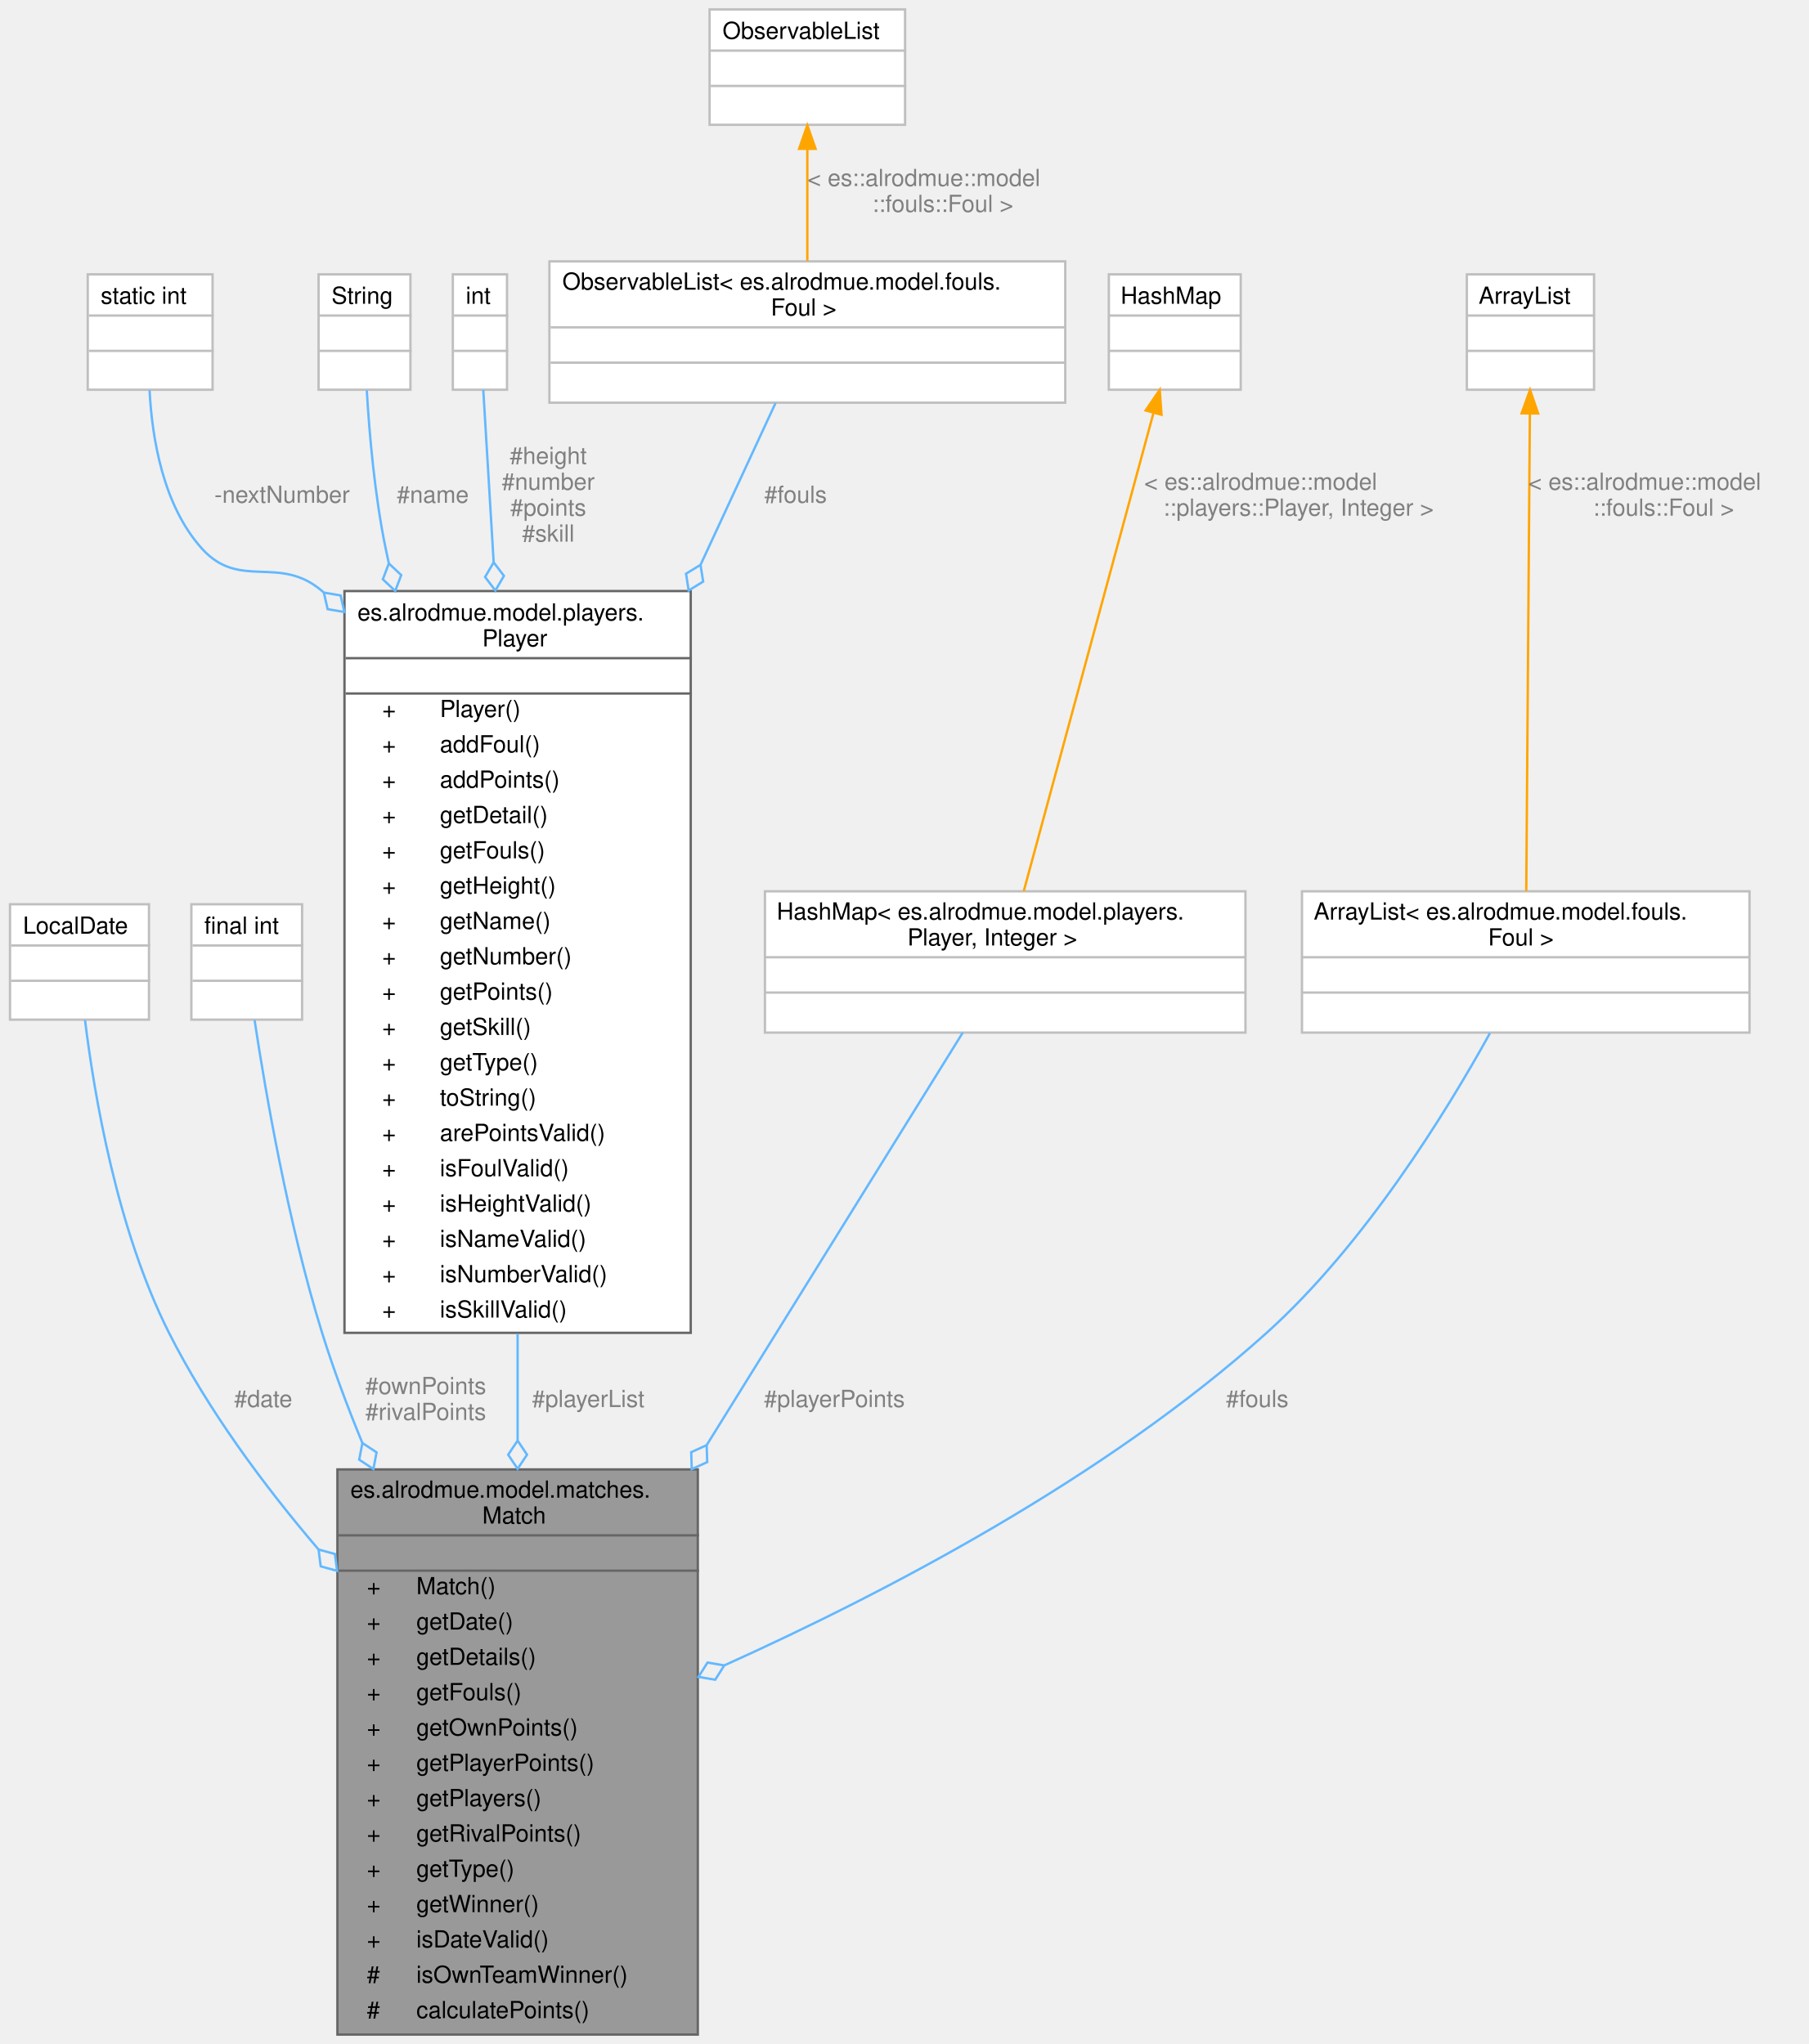
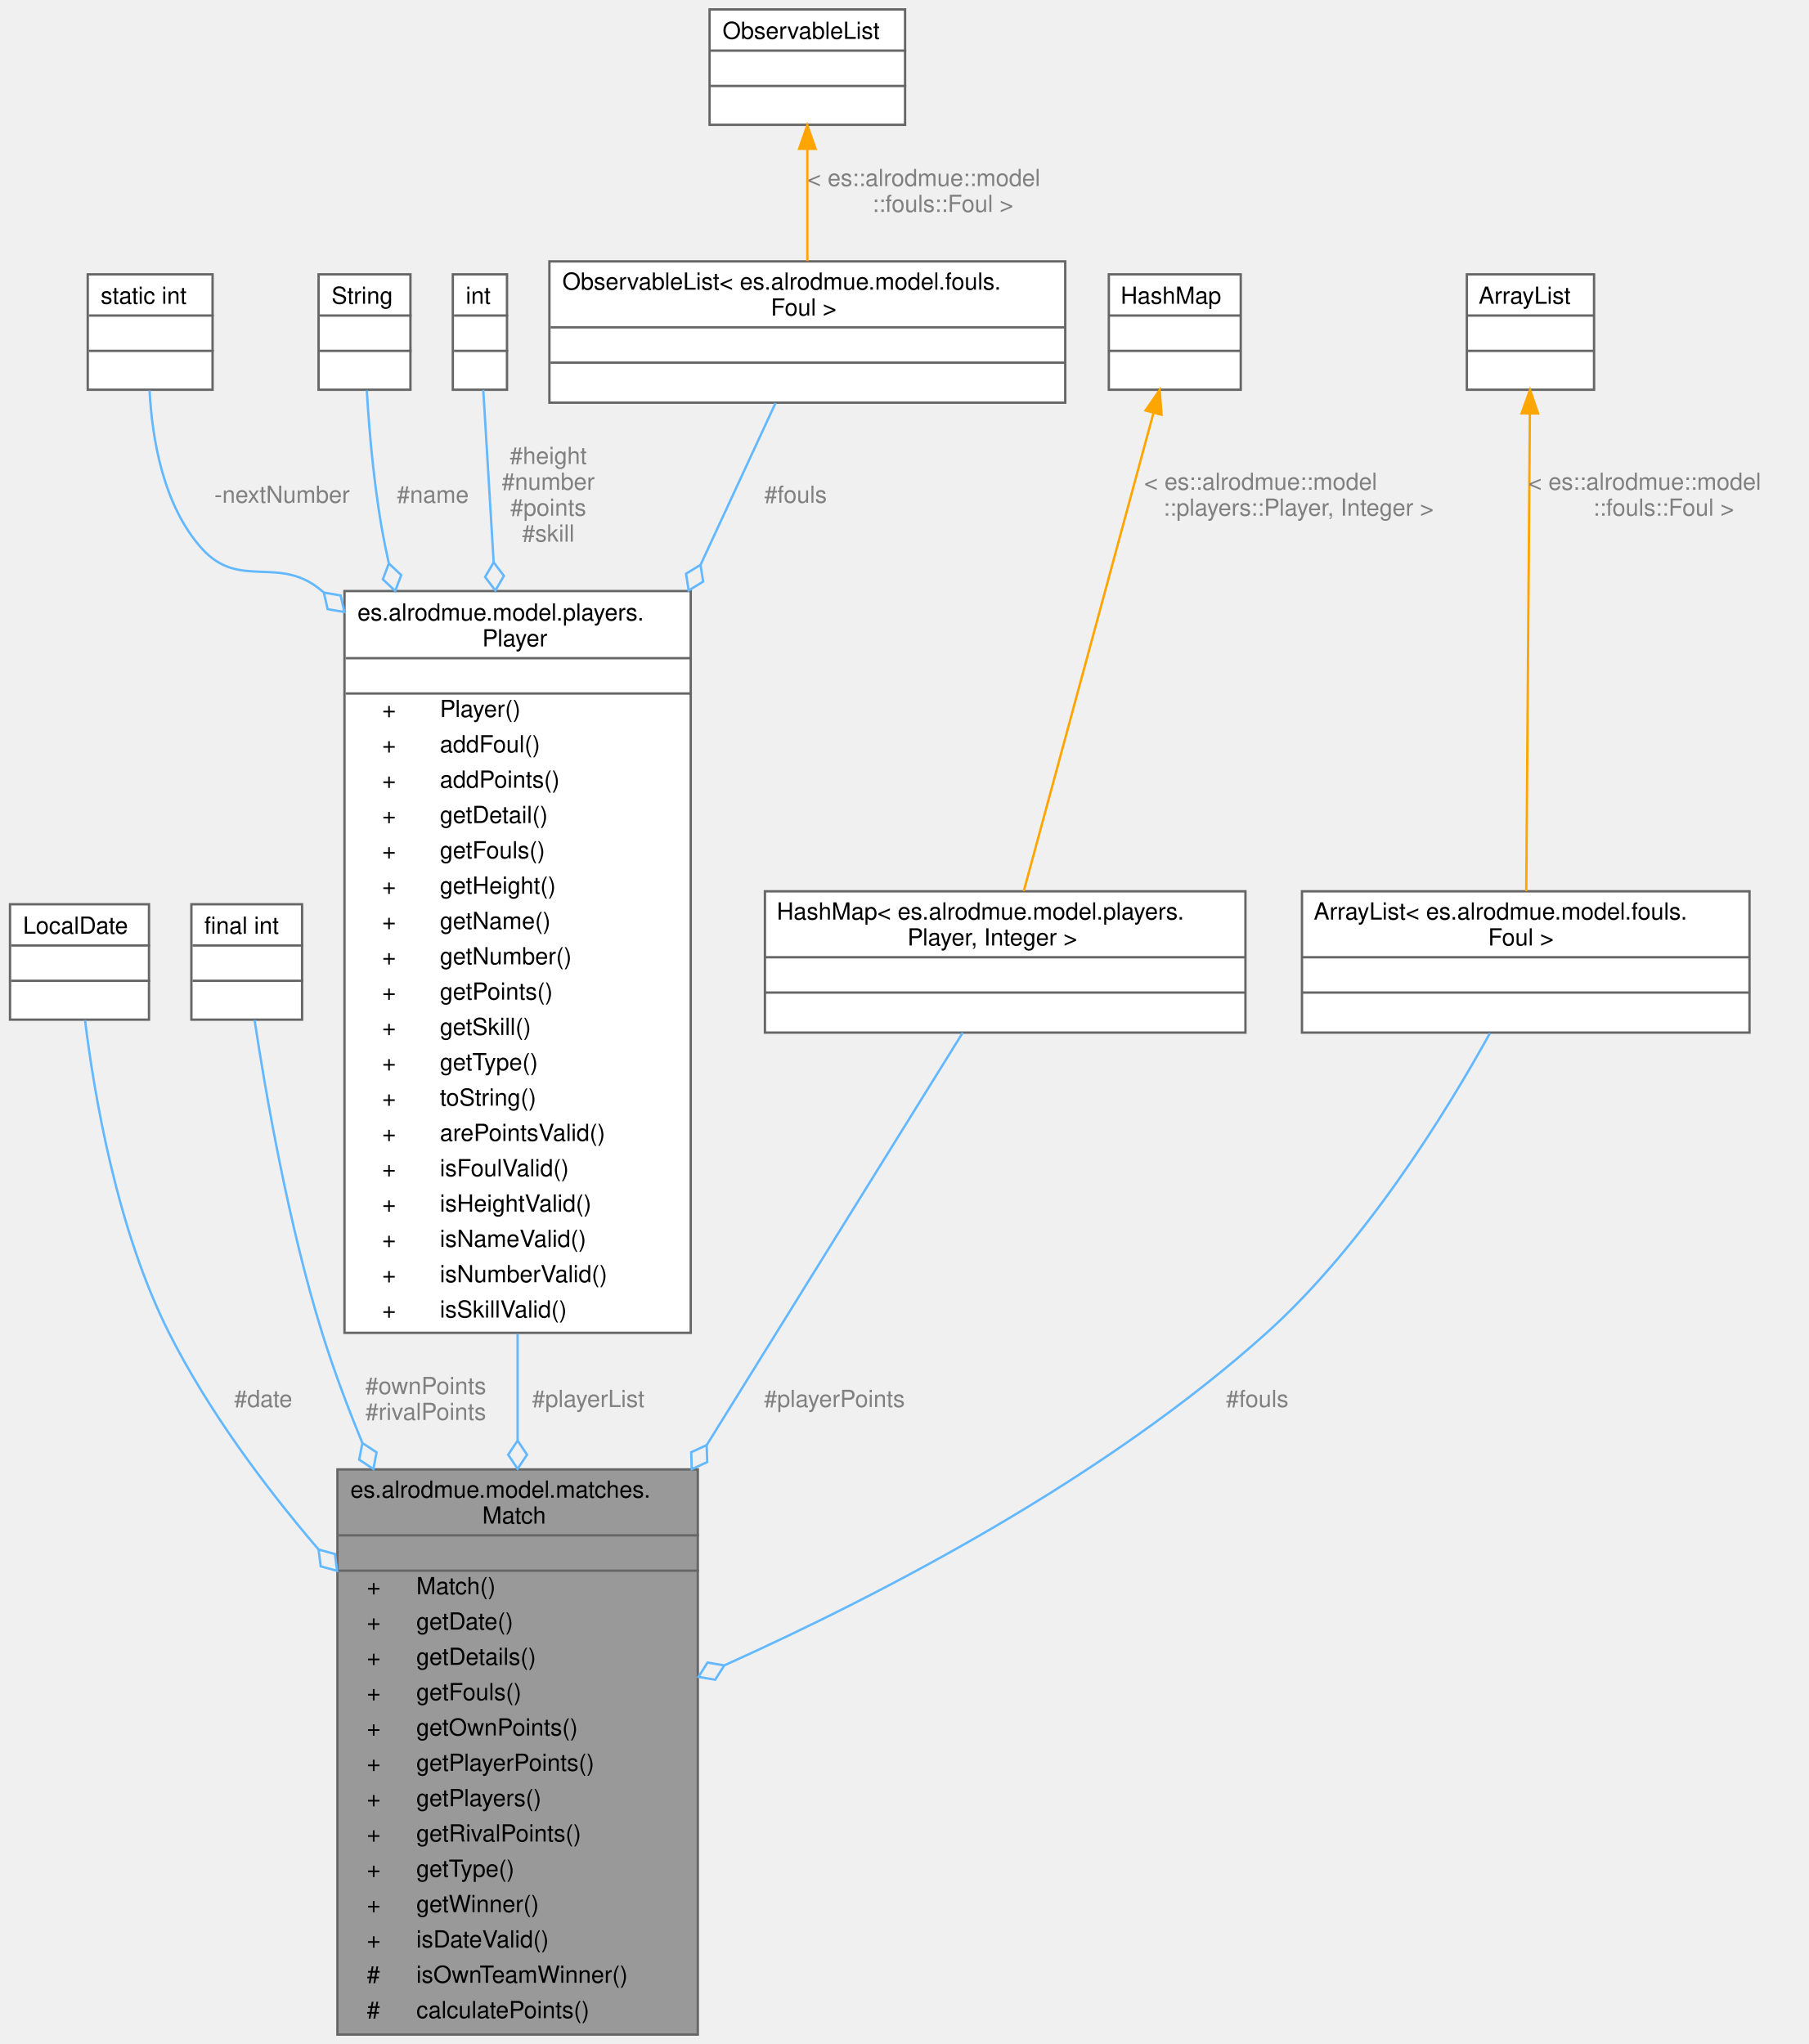
<svg xmlns="http://www.w3.org/2000/svg" xmlns:xlink="http://www.w3.org/1999/xlink" width="768pt" height="868pt" viewBox="0.00 0.00 767.50 868.00">
  <g id="graph0" class="graph" transform="scale(1 1) rotate(0) translate(4 864)">
    <g id="Node000001" class="node">
      <g id="a_Node000001">
        <a xlink:title=" ">
          <polygon fill="#999999" stroke="transparent" points="292,-240 139,-240 139,0 292,0 292,-240" />
          <text text-anchor="start" x="144.5" y="-228" font-family="Helvetica,sans-Serif" font-size="10.00">es.alrodmue.model.matches.</text>
          <text text-anchor="start" x="200.5" y="-217" font-family="Helvetica,sans-Serif" font-size="10.00">Match</text>
          <text text-anchor="start" x="214" y="-202" font-family="Helvetica,sans-Serif" font-size="10.00"> </text>
          <text text-anchor="start" x="151.5" y="-187" font-family="Helvetica,sans-Serif" font-size="10.00">+</text>
          <text text-anchor="start" x="172.5" y="-187" font-family="Helvetica,sans-Serif" font-size="10.00">Match()</text>
          <text text-anchor="start" x="151.5" y="-172" font-family="Helvetica,sans-Serif" font-size="10.00">+</text>
          <text text-anchor="start" x="172.5" y="-172" font-family="Helvetica,sans-Serif" font-size="10.00">getDate()</text>
          <text text-anchor="start" x="151.5" y="-157" font-family="Helvetica,sans-Serif" font-size="10.00">+</text>
          <text text-anchor="start" x="172.5" y="-157" font-family="Helvetica,sans-Serif" font-size="10.00">getDetails()</text>
          <text text-anchor="start" x="151.5" y="-142" font-family="Helvetica,sans-Serif" font-size="10.00">+</text>
          <text text-anchor="start" x="172.5" y="-142" font-family="Helvetica,sans-Serif" font-size="10.00">getFouls()</text>
          <text text-anchor="start" x="151.5" y="-127" font-family="Helvetica,sans-Serif" font-size="10.00">+</text>
          <text text-anchor="start" x="172.5" y="-127" font-family="Helvetica,sans-Serif" font-size="10.00">getOwnPoints()</text>
          <text text-anchor="start" x="151.5" y="-112" font-family="Helvetica,sans-Serif" font-size="10.00">+</text>
          <text text-anchor="start" x="172.5" y="-112" font-family="Helvetica,sans-Serif" font-size="10.00">getPlayerPoints()</text>
          <text text-anchor="start" x="151.5" y="-97" font-family="Helvetica,sans-Serif" font-size="10.00">+</text>
          <text text-anchor="start" x="172.5" y="-97" font-family="Helvetica,sans-Serif" font-size="10.00">getPlayers()</text>
          <text text-anchor="start" x="151.5" y="-82" font-family="Helvetica,sans-Serif" font-size="10.00">+</text>
          <text text-anchor="start" x="172.5" y="-82" font-family="Helvetica,sans-Serif" font-size="10.00">getRivalPoints()</text>
          <text text-anchor="start" x="151.5" y="-67" font-family="Helvetica,sans-Serif" font-size="10.00">+</text>
          <text text-anchor="start" x="172.5" y="-67" font-family="Helvetica,sans-Serif" font-size="10.00">getType()</text>
          <text text-anchor="start" x="151.5" y="-52" font-family="Helvetica,sans-Serif" font-size="10.00">+</text>
          <text text-anchor="start" x="172.5" y="-52" font-family="Helvetica,sans-Serif" font-size="10.00">getWinner()</text>
          <text text-anchor="start" x="151.5" y="-37" font-family="Helvetica,sans-Serif" font-size="10.00">+</text>
          <text text-anchor="start" x="172.5" y="-37" font-family="Helvetica,sans-Serif" font-size="10.00">isDateValid()</text>
          <text text-anchor="start" x="151.5" y="-22" font-family="Helvetica,sans-Serif" font-size="10.00">#</text>
          <text text-anchor="start" x="172.5" y="-22" font-family="Helvetica,sans-Serif" font-size="10.00">isOwnTeamWinner()</text>
          <text text-anchor="start" x="151.5" y="-7" font-family="Helvetica,sans-Serif" font-size="10.00">#</text>
          <text text-anchor="start" x="172.5" y="-7" font-family="Helvetica,sans-Serif" font-size="10.00">calculatePoints()</text>
          <polygon fill="#666666" stroke="#666666" points="139.5,-212 139.5,-212 292.5,-212 292.5,-212 139.5,-212" />
          <polygon fill="#666666" stroke="#666666" points="139.5,-197 139.5,-197 292.5,-197 292.5,-197 139.5,-197" />
          <polygon fill="none" stroke="#666666" points="139,0 139,-240 292,-240 292,0 139,0" />
        </a>
      </g>
    </g>
    <g id="Node000002" class="node">
      <g id="a_Node000002">
        <a xlink:title=" ">
          <polygon fill="white" stroke="transparent" points="59,-480 0,-480 0,-431 59,-431 59,-480" />
          <text text-anchor="start" x="5.5" y="-467.5" font-family="Helvetica,sans-Serif" font-size="10.00">LocalDate</text>
          <text text-anchor="start" x="28" y="-452.5" font-family="Helvetica,sans-Serif" font-size="10.00"> </text>
          <text text-anchor="start" x="28" y="-437.5" font-family="Helvetica,sans-Serif" font-size="10.00"> </text>
-           <polygon fill="#bfbfbf" stroke="#bfbfbf" points="0.5,-462.5 0.5,-462.5 59.5,-462.5 59.5,-462.5 0.5,-462.5" />
-           <polygon fill="#bfbfbf" stroke="#bfbfbf" points="0.5,-447.5 0.5,-447.5 59.5,-447.5 59.5,-447.5 0.5,-447.5" />
-           <polygon fill="none" stroke="#bfbfbf" points="0,-431 0,-480 59,-480 59,-431 0,-431" />
+           <polygon fill="#666666" stroke="#666666" points="0.5,-462.5 0.5,-462.5 59.5,-462.5 59.5,-462.5 0.5,-462.5" />
+           <polygon fill="#666666" stroke="#666666" points="0.5,-447.5 0.5,-447.5 59.5,-447.5 59.5,-447.5 0.5,-447.5" />
+           <polygon fill="none" stroke="#666666" points="0,-431 0,-480 59,-480 59,-431 0,-431" />
        </a>
      </g>
    </g>
    <g id="edge1_Node000001_Node000002" class="edge">
      <g id="a_edge1_Node000001_Node000002">
        <a xlink:title=" ">
          <path fill="none" stroke="#63b8ff" d="M31.85,-430.8C35.74,-399.1 45.4,-341.81 67.5,-298 83.95,-265.39 107.47,-233.55 130.92,-206.07" />
          <polygon fill="none" stroke="#63b8ff" points="130.99,-205.99 131.91,-198.84 138.86,-196.93 137.95,-204.08 130.99,-205.99" />
        </a>
      </g>
      <text text-anchor="middle" x="107.5" y="-266.5" font-family="Helvetica,sans-Serif" font-size="10.00" fill="grey"> #date</text>
    </g>
    <g id="Node000003" class="node">
      <g id="a_Node000003">
        <a xlink:title=" ">
          <polygon fill="white" stroke="transparent" points="124,-480 77,-480 77,-431 124,-431 124,-480" />
          <text text-anchor="start" x="82.5" y="-467.5" font-family="Helvetica,sans-Serif" font-size="10.00">final int</text>
          <text text-anchor="start" x="99" y="-452.5" font-family="Helvetica,sans-Serif" font-size="10.00"> </text>
          <text text-anchor="start" x="99" y="-437.5" font-family="Helvetica,sans-Serif" font-size="10.00"> </text>
-           <polygon fill="#bfbfbf" stroke="#bfbfbf" points="77.5,-462.5 77.5,-462.5 124.5,-462.5 124.5,-462.5 77.5,-462.5" />
-           <polygon fill="#bfbfbf" stroke="#bfbfbf" points="77.5,-447.5 77.5,-447.5 124.5,-447.5 124.5,-447.5 77.5,-447.5" />
-           <polygon fill="none" stroke="#bfbfbf" points="77,-431 77,-480 124,-480 124,-431 77,-431" />
+           <polygon fill="#666666" stroke="#666666" points="77.5,-462.5 77.5,-462.5 124.5,-462.5 124.5,-462.5 77.5,-462.5" />
+           <polygon fill="#666666" stroke="#666666" points="77.5,-447.5 77.5,-447.5 124.5,-447.5 124.5,-447.5 77.5,-447.5" />
+           <polygon fill="none" stroke="#666666" points="77,-431 77,-480 124,-480 124,-431 77,-431" />
        </a>
      </g>
    </g>
    <g id="edge2_Node000001_Node000003" class="edge">
      <g id="a_edge2_Node000001_Node000003">
        <a xlink:title=" ">
          <path fill="none" stroke="#63b8ff" d="M103.83,-430.8C108.53,-399.81 118.16,-344.07 132.5,-298 137.29,-282.61 143.16,-266.85 149.54,-251.37" />
          <polygon fill="none" stroke="#63b8ff" points="149.6,-251.22 148.25,-244.14 154.27,-240.16 155.62,-247.25 149.6,-251.22" />
        </a>
      </g>
      <text text-anchor="middle" x="176.5" y="-272" font-family="Helvetica,sans-Serif" font-size="10.00" fill="grey"> #ownPoints</text>
      <text text-anchor="middle" x="176.5" y="-261" font-family="Helvetica,sans-Serif" font-size="10.00" fill="grey">#rivalPoints</text>
    </g>
    <g id="Node000004" class="node">
      <g id="a_Node000004">
        <a xlink:href="classes_1_1alrodmue_1_1model_1_1players_1_1Player.xhtml" target="_top" xlink:title=" ">
          <polygon fill="white" stroke="transparent" points="289,-613 142,-613 142,-298 289,-298 289,-613" />
          <text text-anchor="start" x="147.5" y="-600.5" font-family="Helvetica,sans-Serif" font-size="10.00">es.alrodmue.model.players.</text>
          <text text-anchor="start" x="200.5" y="-589.5" font-family="Helvetica,sans-Serif" font-size="10.00">Player</text>
          <text text-anchor="start" x="214" y="-574.5" font-family="Helvetica,sans-Serif" font-size="10.00"> </text>
          <text text-anchor="start" x="158" y="-559.5" font-family="Helvetica,sans-Serif" font-size="10.00">+</text>
          <text text-anchor="start" x="182.5" y="-559.5" font-family="Helvetica,sans-Serif" font-size="10.00">Player()</text>
          <text text-anchor="start" x="158" y="-544.5" font-family="Helvetica,sans-Serif" font-size="10.00">+</text>
          <text text-anchor="start" x="182.5" y="-544.5" font-family="Helvetica,sans-Serif" font-size="10.00">addFoul()</text>
          <text text-anchor="start" x="158" y="-529.5" font-family="Helvetica,sans-Serif" font-size="10.00">+</text>
          <text text-anchor="start" x="182.5" y="-529.5" font-family="Helvetica,sans-Serif" font-size="10.00">addPoints()</text>
          <text text-anchor="start" x="158" y="-514.5" font-family="Helvetica,sans-Serif" font-size="10.00">+</text>
          <text text-anchor="start" x="182.5" y="-514.5" font-family="Helvetica,sans-Serif" font-size="10.00">getDetail()</text>
          <text text-anchor="start" x="158" y="-499.5" font-family="Helvetica,sans-Serif" font-size="10.00">+</text>
          <text text-anchor="start" x="182.5" y="-499.5" font-family="Helvetica,sans-Serif" font-size="10.00">getFouls()</text>
          <text text-anchor="start" x="158" y="-484.5" font-family="Helvetica,sans-Serif" font-size="10.00">+</text>
          <text text-anchor="start" x="182.5" y="-484.5" font-family="Helvetica,sans-Serif" font-size="10.00">getHeight()</text>
          <text text-anchor="start" x="158" y="-469.5" font-family="Helvetica,sans-Serif" font-size="10.00">+</text>
          <text text-anchor="start" x="182.5" y="-469.5" font-family="Helvetica,sans-Serif" font-size="10.00">getName()</text>
          <text text-anchor="start" x="158" y="-454.5" font-family="Helvetica,sans-Serif" font-size="10.00">+</text>
          <text text-anchor="start" x="182.5" y="-454.5" font-family="Helvetica,sans-Serif" font-size="10.00">getNumber()</text>
          <text text-anchor="start" x="158" y="-439.5" font-family="Helvetica,sans-Serif" font-size="10.00">+</text>
          <text text-anchor="start" x="182.5" y="-439.5" font-family="Helvetica,sans-Serif" font-size="10.00">getPoints()</text>
          <text text-anchor="start" x="158" y="-424.5" font-family="Helvetica,sans-Serif" font-size="10.00">+</text>
          <text text-anchor="start" x="182.5" y="-424.5" font-family="Helvetica,sans-Serif" font-size="10.00">getSkill()</text>
          <text text-anchor="start" x="158" y="-409.5" font-family="Helvetica,sans-Serif" font-size="10.00">+</text>
          <text text-anchor="start" x="182.5" y="-409.5" font-family="Helvetica,sans-Serif" font-size="10.00">getType()</text>
          <text text-anchor="start" x="158" y="-394.5" font-family="Helvetica,sans-Serif" font-size="10.00">+</text>
          <text text-anchor="start" x="182.5" y="-394.5" font-family="Helvetica,sans-Serif" font-size="10.00">toString()</text>
          <text text-anchor="start" x="158" y="-379.5" font-family="Helvetica,sans-Serif" font-size="10.00">+</text>
          <text text-anchor="start" x="182.5" y="-379.5" font-family="Helvetica,sans-Serif" font-size="10.00">arePointsValid()</text>
          <text text-anchor="start" x="158" y="-364.5" font-family="Helvetica,sans-Serif" font-size="10.00">+</text>
          <text text-anchor="start" x="182.5" y="-364.5" font-family="Helvetica,sans-Serif" font-size="10.00">isFoulValid()</text>
          <text text-anchor="start" x="158" y="-349.5" font-family="Helvetica,sans-Serif" font-size="10.00">+</text>
          <text text-anchor="start" x="182.5" y="-349.5" font-family="Helvetica,sans-Serif" font-size="10.00">isHeightValid()</text>
          <text text-anchor="start" x="158" y="-334.5" font-family="Helvetica,sans-Serif" font-size="10.00">+</text>
          <text text-anchor="start" x="182.5" y="-334.5" font-family="Helvetica,sans-Serif" font-size="10.00">isNameValid()</text>
          <text text-anchor="start" x="158" y="-319.5" font-family="Helvetica,sans-Serif" font-size="10.00">+</text>
          <text text-anchor="start" x="182.5" y="-319.5" font-family="Helvetica,sans-Serif" font-size="10.00">isNumberValid()</text>
          <text text-anchor="start" x="158" y="-304.5" font-family="Helvetica,sans-Serif" font-size="10.00">+</text>
          <text text-anchor="start" x="182.5" y="-304.5" font-family="Helvetica,sans-Serif" font-size="10.00">isSkillValid()</text>
          <polygon fill="#666666" stroke="#666666" points="142.5,-584.5 142.5,-584.5 289.5,-584.5 289.5,-584.5 142.5,-584.5" />
          <polygon fill="#666666" stroke="#666666" points="142.5,-569.5 142.5,-569.5 289.5,-569.5 289.5,-569.5 142.5,-569.5" />
          <polygon fill="none" stroke="#666666" points="142,-298 142,-613 289,-613 289,-298 142,-298" />
        </a>
      </g>
    </g>
    <g id="edge3_Node000001_Node000004" class="edge">
      <g id="a_edge3_Node000001_Node000004">
        <a xlink:title=" ">
          <path fill="none" stroke="#63b8ff" d="M215.5,-297.52C215.5,-282.47 215.5,-267.32 215.5,-252.55" />
          <polygon fill="none" stroke="#63b8ff" points="215.5,-252.25 211.5,-246.25 215.5,-240.25 219.5,-246.25 215.5,-252.25" />
        </a>
      </g>
      <text text-anchor="middle" x="245.5" y="-266.5" font-family="Helvetica,sans-Serif" font-size="10.00" fill="grey"> #playerList</text>
    </g>
    <g id="Node000005" class="node">
      <g id="a_Node000005">
        <a xlink:title=" ">
          <polygon fill="white" stroke="transparent" points="86,-747.5 33,-747.5 33,-698.5 86,-698.5 86,-747.5" />
          <text text-anchor="start" x="38.5" y="-735" font-family="Helvetica,sans-Serif" font-size="10.00">static int</text>
          <text text-anchor="start" x="58" y="-720" font-family="Helvetica,sans-Serif" font-size="10.00"> </text>
          <text text-anchor="start" x="58" y="-705" font-family="Helvetica,sans-Serif" font-size="10.00"> </text>
-           <polygon fill="#bfbfbf" stroke="#bfbfbf" points="33.5,-730 33.5,-730 86.5,-730 86.5,-730 33.5,-730" />
-           <polygon fill="#bfbfbf" stroke="#bfbfbf" points="33.5,-715 33.5,-715 86.5,-715 86.5,-715 33.5,-715" />
-           <polygon fill="none" stroke="#bfbfbf" points="33,-698.5 33,-747.5 86,-747.5 86,-698.5 33,-698.5" />
+           <polygon fill="#666666" stroke="#666666" points="33.5,-730 33.5,-730 86.5,-730 86.5,-730 33.5,-730" />
+           <polygon fill="#666666" stroke="#666666" points="33.5,-715 33.5,-715 86.5,-715 86.5,-715 33.5,-715" />
+           <polygon fill="none" stroke="#666666" points="33,-698.5 33,-747.5 86,-747.5 86,-698.5 33,-698.5" />
        </a>
      </g>
    </g>
    <g id="edge4_Node000004_Node000005" class="edge">
      <g id="a_edge4_Node000004_Node000005">
        <a xlink:title=" ">
          <path fill="none" stroke="#63b8ff" d="M59.25,-698.23C60.29,-677.98 64.94,-649.34 81.5,-631 97.61,-613.16 114.29,-628.69 132.5,-613 132.7,-612.82 132.91,-612.65 133.11,-612.47" />
          <polygon fill="none" stroke="#63b8ff" points="133.24,-612.35 134.85,-605.32 141.96,-604.11 140.35,-611.14 133.24,-612.35" />
        </a>
      </g>
      <text text-anchor="middle" x="115.5" y="-650.5" font-family="Helvetica,sans-Serif" font-size="10.00" fill="grey"> -nextNumber</text>
    </g>
    <g id="Node000006" class="node">
      <g id="a_Node000006">
        <a xlink:title=" ">
          <polygon fill="white" stroke="transparent" points="170,-747.5 131,-747.5 131,-698.5 170,-698.5 170,-747.5" />
          <text text-anchor="start" x="136.5" y="-735" font-family="Helvetica,sans-Serif" font-size="10.00">String</text>
          <text text-anchor="start" x="149" y="-720" font-family="Helvetica,sans-Serif" font-size="10.00"> </text>
          <text text-anchor="start" x="149" y="-705" font-family="Helvetica,sans-Serif" font-size="10.00"> </text>
-           <polygon fill="#bfbfbf" stroke="#bfbfbf" points="131.5,-730 131.5,-730 170.5,-730 170.5,-730 131.5,-730" />
-           <polygon fill="#bfbfbf" stroke="#bfbfbf" points="131.5,-715 131.5,-715 170.5,-715 170.5,-715 131.5,-715" />
-           <polygon fill="none" stroke="#bfbfbf" points="131,-698.5 131,-747.5 170,-747.5 170,-698.5 131,-698.5" />
+           <polygon fill="#666666" stroke="#666666" points="131.5,-730 131.5,-730 170.5,-730 170.5,-730 131.5,-730" />
+           <polygon fill="#666666" stroke="#666666" points="131.5,-715 131.5,-715 170.5,-715 170.5,-715 131.5,-715" />
+           <polygon fill="none" stroke="#666666" points="131,-698.5 131,-747.5 170,-747.5 170,-698.5 131,-698.5" />
        </a>
      </g>
    </g>
    <g id="edge5_Node000004_Node000006" class="edge">
      <g id="a_edge5_Node000004_Node000006">
        <a xlink:title=" ">
          <path fill="none" stroke="#63b8ff" d="M151.47,-698.22C152.56,-679.74 154.82,-653.54 159.5,-631 159.92,-628.97 160.36,-626.92 160.81,-624.87" />
          <polygon fill="none" stroke="#63b8ff" points="160.84,-624.73 158.29,-617.99 163.54,-613.04 166.09,-619.78 160.84,-624.73" />
        </a>
      </g>
      <text text-anchor="middle" x="179.5" y="-650.5" font-family="Helvetica,sans-Serif" font-size="10.00" fill="grey"> #name</text>
    </g>
    <g id="Node000007" class="node">
      <g id="a_Node000007">
        <a xlink:title=" ">
          <polygon fill="white" stroke="transparent" points="211,-747.5 188,-747.5 188,-698.5 211,-698.5 211,-747.5" />
          <text text-anchor="start" x="193.5" y="-735" font-family="Helvetica,sans-Serif" font-size="10.00">int</text>
          <text text-anchor="start" x="198" y="-720" font-family="Helvetica,sans-Serif" font-size="10.00"> </text>
          <text text-anchor="start" x="198" y="-705" font-family="Helvetica,sans-Serif" font-size="10.00"> </text>
-           <polygon fill="#bfbfbf" stroke="#bfbfbf" points="188.5,-730 188.5,-730 211.5,-730 211.5,-730 188.5,-730" />
-           <polygon fill="#bfbfbf" stroke="#bfbfbf" points="188.5,-715 188.5,-715 211.5,-715 211.5,-715 188.5,-715" />
-           <polygon fill="none" stroke="#bfbfbf" points="188,-698.5 188,-747.5 211,-747.5 211,-698.5 188,-698.5" />
+           <polygon fill="#666666" stroke="#666666" points="188.5,-730 188.5,-730 211.5,-730 211.5,-730 188.5,-730" />
+           <polygon fill="#666666" stroke="#666666" points="188.5,-715 188.5,-715 211.5,-715 211.5,-715 188.5,-715" />
+           <polygon fill="none" stroke="#666666" points="188,-698.5 188,-747.5 211,-747.5 211,-698.5 188,-698.5" />
        </a>
      </g>
    </g>
    <g id="edge6_Node000004_Node000007" class="edge">
      <g id="a_edge6_Node000004_Node000007">
        <a xlink:title=" ">
          <path fill="none" stroke="#63b8ff" d="M200.92,-698.44C202,-680.54 203.59,-654.13 205.33,-625.27" />
          <polygon fill="none" stroke="#63b8ff" points="205.33,-625.2 201.7,-618.97 206.06,-613.22 209.69,-619.45 205.33,-625.2" />
        </a>
      </g>
      <text text-anchor="middle" x="228.5" y="-667" font-family="Helvetica,sans-Serif" font-size="10.00" fill="grey"> #height</text>
      <text text-anchor="middle" x="228.5" y="-656" font-family="Helvetica,sans-Serif" font-size="10.00" fill="grey">#number</text>
      <text text-anchor="middle" x="228.5" y="-645" font-family="Helvetica,sans-Serif" font-size="10.00" fill="grey">#points</text>
      <text text-anchor="middle" x="228.5" y="-634" font-family="Helvetica,sans-Serif" font-size="10.00" fill="grey">#skill</text>
    </g>
    <g id="Node000008" class="node">
      <g id="a_Node000008">
        <a xlink:title=" ">
          <polygon fill="white" stroke="transparent" points="448,-753 229,-753 229,-693 448,-693 448,-753" />
          <text text-anchor="start" x="234.5" y="-741" font-family="Helvetica,sans-Serif" font-size="10.00">ObservableList&lt; es.alrodmue.model.fouls.</text>
          <text text-anchor="start" x="323" y="-730" font-family="Helvetica,sans-Serif" font-size="10.00">Foul &gt;</text>
          <text text-anchor="start" x="337" y="-715" font-family="Helvetica,sans-Serif" font-size="10.00"> </text>
          <text text-anchor="start" x="337" y="-700" font-family="Helvetica,sans-Serif" font-size="10.00"> </text>
-           <polygon fill="#bfbfbf" stroke="#bfbfbf" points="229.5,-725 229.5,-725 448.5,-725 448.5,-725 229.5,-725" />
-           <polygon fill="#bfbfbf" stroke="#bfbfbf" points="229.5,-710 229.5,-710 448.5,-710 448.5,-710 229.5,-710" />
-           <polygon fill="none" stroke="#bfbfbf" points="229,-693 229,-753 448,-753 448,-693 229,-693" />
+           <polygon fill="#666666" stroke="#666666" points="229.5,-725 229.5,-725 448.5,-725 448.5,-725 229.5,-725" />
+           <polygon fill="#666666" stroke="#666666" points="229.5,-710 229.5,-710 448.5,-710 448.5,-710 229.5,-710" />
+           <polygon fill="none" stroke="#666666" points="229,-693 229,-753 448,-753 448,-693 229,-693" />
        </a>
      </g>
    </g>
    <g id="edge7_Node000004_Node000008" class="edge">
      <g id="a_edge7_Node000004_Node000008">
        <a xlink:title=" ">
          <path fill="none" stroke="#63b8ff" d="M324.99,-692.83C316.73,-675.01 305.43,-650.62 293.22,-624.25" />
          <polygon fill="none" stroke="#63b8ff" points="293.16,-624.14 287.01,-620.38 288.12,-613.25 294.27,-617.02 293.16,-624.14" />
        </a>
      </g>
      <text text-anchor="middle" x="333.5" y="-650.5" font-family="Helvetica,sans-Serif" font-size="10.00" fill="grey"> #fouls</text>
    </g>
    <g id="Node000009" class="node">
      <g id="a_Node000009">
        <a xlink:title=" ">
          <polygon fill="white" stroke="transparent" points="380,-860 297,-860 297,-811 380,-811 380,-860" />
          <text text-anchor="start" x="302.5" y="-847.5" font-family="Helvetica,sans-Serif" font-size="10.00">ObservableList</text>
          <text text-anchor="start" x="337" y="-832.5" font-family="Helvetica,sans-Serif" font-size="10.00"> </text>
          <text text-anchor="start" x="337" y="-817.5" font-family="Helvetica,sans-Serif" font-size="10.00"> </text>
-           <polygon fill="#bfbfbf" stroke="#bfbfbf" points="297.5,-842.5 297.5,-842.5 380.5,-842.5 380.5,-842.5 297.5,-842.5" />
-           <polygon fill="#bfbfbf" stroke="#bfbfbf" points="297.5,-827.5 297.5,-827.5 380.5,-827.5 380.5,-827.5 297.5,-827.5" />
-           <polygon fill="none" stroke="#bfbfbf" points="297,-811 297,-860 380,-860 380,-811 297,-811" />
+           <polygon fill="#666666" stroke="#666666" points="297.5,-842.5 297.5,-842.5 380.5,-842.5 380.5,-842.5 297.5,-842.5" />
+           <polygon fill="#666666" stroke="#666666" points="297.5,-827.5 297.5,-827.5 380.5,-827.5 380.5,-827.5 297.5,-827.5" />
+           <polygon fill="none" stroke="#666666" points="297,-811 297,-860 380,-860 380,-811 297,-811" />
        </a>
      </g>
    </g>
    <g id="edge8_Node000008_Node000009" class="edge">
      <g id="a_edge8_Node000008_Node000009">
        <a xlink:title=" ">
          <path fill="none" stroke="orange" d="M338.5,-800.75C338.5,-785.56 338.5,-767.79 338.5,-753.17" />
          <polygon fill="orange" stroke="orange" points="335,-800.79 338.5,-810.79 342,-800.8 335,-800.79" />
        </a>
      </g>
      <text text-anchor="start" x="338.5" y="-785" font-family="Helvetica,sans-Serif" font-size="10.00" fill="grey"> &lt; es::alrodmue::model</text>
      <text text-anchor="middle" x="396" y="-774" font-family="Helvetica,sans-Serif" font-size="10.00" fill="grey">::fouls::Foul &gt;</text>
    </g>
    <g id="Node000010" class="node">
      <g id="a_Node000010">
        <a xlink:title=" ">
          <polygon fill="white" stroke="transparent" points="524.5,-485.5 320.5,-485.5 320.5,-425.5 524.5,-425.5 524.5,-485.5" />
          <text text-anchor="start" x="325.5" y="-473.5" font-family="Helvetica,sans-Serif" font-size="10.00">HashMap&lt; es.alrodmue.model.players.</text>
          <text text-anchor="start" x="381" y="-462.5" font-family="Helvetica,sans-Serif" font-size="10.00">Player, Integer &gt;</text>
          <text text-anchor="start" x="420.5" y="-447.5" font-family="Helvetica,sans-Serif" font-size="10.00"> </text>
          <text text-anchor="start" x="420.5" y="-432.5" font-family="Helvetica,sans-Serif" font-size="10.00"> </text>
-           <polygon fill="#bfbfbf" stroke="#bfbfbf" points="320.5,-457.5 320.5,-457.5 524.5,-457.5 524.5,-457.5 320.5,-457.5" />
-           <polygon fill="#bfbfbf" stroke="#bfbfbf" points="320.5,-442.5 320.5,-442.5 524.5,-442.5 524.5,-442.5 320.5,-442.5" />
-           <polygon fill="none" stroke="#bfbfbf" points="320.5,-425.5 320.5,-485.5 524.5,-485.5 524.5,-425.5 320.5,-425.5" />
+           <polygon fill="#666666" stroke="#666666" points="320.5,-457.5 320.5,-457.5 524.5,-457.5 524.5,-457.5 320.5,-457.5" />
+           <polygon fill="#666666" stroke="#666666" points="320.5,-442.5 320.5,-442.5 524.5,-442.5 524.5,-442.5 320.5,-442.5" />
+           <polygon fill="none" stroke="#666666" points="320.5,-425.5 320.5,-485.5 524.5,-485.5 524.5,-425.5 320.5,-425.5" />
        </a>
      </g>
    </g>
    <g id="edge9_Node000001_Node000010" class="edge">
      <g id="a_edge9_Node000001_Node000010">
        <a xlink:title=" ">
          <path fill="none" stroke="#63b8ff" d="M404.49,-425.49C380.26,-386.45 335.6,-314.5 295.78,-250.34" />
          <polygon fill="none" stroke="#63b8ff" points="295.76,-250.31 289.2,-247.32 289.43,-240.12 296,-243.1 295.76,-250.31" />
        </a>
      </g>
      <text text-anchor="middle" x="350" y="-266.5" font-family="Helvetica,sans-Serif" font-size="10.00" fill="grey"> #playerPoints</text>
    </g>
    <g id="Node000011" class="node">
      <g id="a_Node000011">
        <a xlink:title=" ">
          <polygon fill="white" stroke="transparent" points="522.5,-747.5 466.5,-747.5 466.5,-698.5 522.5,-698.5 522.5,-747.5" />
          <text text-anchor="start" x="471.5" y="-735" font-family="Helvetica,sans-Serif" font-size="10.00">HashMap</text>
          <text text-anchor="start" x="492.5" y="-720" font-family="Helvetica,sans-Serif" font-size="10.00"> </text>
          <text text-anchor="start" x="492.5" y="-705" font-family="Helvetica,sans-Serif" font-size="10.00"> </text>
-           <polygon fill="#bfbfbf" stroke="#bfbfbf" points="466.5,-730 466.5,-730 522.5,-730 522.5,-730 466.5,-730" />
-           <polygon fill="#bfbfbf" stroke="#bfbfbf" points="466.5,-715 466.5,-715 522.5,-715 522.5,-715 466.5,-715" />
-           <polygon fill="none" stroke="#bfbfbf" points="466.5,-698.5 466.5,-747.5 522.5,-747.5 522.5,-698.5 466.5,-698.5" />
+           <polygon fill="#666666" stroke="#666666" points="466.5,-730 466.5,-730 522.5,-730 522.5,-730 466.5,-730" />
+           <polygon fill="#666666" stroke="#666666" points="466.5,-715 466.5,-715 522.5,-715 522.5,-715 466.5,-715" />
+           <polygon fill="none" stroke="#666666" points="466.5,-698.5 466.5,-747.5 522.5,-747.5 522.5,-698.5 466.5,-698.5" />
        </a>
      </g>
    </g>
    <g id="edge10_Node000010_Node000011" class="edge">
      <g id="a_edge10_Node000010_Node000011">
        <a xlink:title=" ">
          <path fill="none" stroke="orange" d="M485.45,-688.62C471.22,-636.15 443.86,-535.25 430.39,-485.58" />
          <polygon fill="orange" stroke="orange" points="482.12,-689.7 488.11,-698.44 488.87,-687.87 482.12,-689.7" />
        </a>
      </g>
      <text text-anchor="start" x="481.5" y="-656" font-family="Helvetica,sans-Serif" font-size="10.00" fill="grey"> &lt; es::alrodmue::model</text>
      <text text-anchor="middle" x="547" y="-645" font-family="Helvetica,sans-Serif" font-size="10.00" fill="grey">::players::Player, Integer &gt;</text>
    </g>
    <g id="Node000012" class="node">
      <g id="a_Node000012">
        <a xlink:title=" ">
          <polygon fill="white" stroke="transparent" points="738.5,-485.5 548.5,-485.5 548.5,-425.5 738.5,-425.5 738.5,-485.5" />
          <text text-anchor="start" x="553.5" y="-473.5" font-family="Helvetica,sans-Serif" font-size="10.00">ArrayList&lt; es.alrodmue.model.fouls.</text>
          <text text-anchor="start" x="627.5" y="-462.5" font-family="Helvetica,sans-Serif" font-size="10.00">Foul &gt;</text>
          <text text-anchor="start" x="641.5" y="-447.5" font-family="Helvetica,sans-Serif" font-size="10.00"> </text>
          <text text-anchor="start" x="641.5" y="-432.5" font-family="Helvetica,sans-Serif" font-size="10.00"> </text>
-           <polygon fill="#bfbfbf" stroke="#bfbfbf" points="548.5,-457.5 548.5,-457.5 738.5,-457.5 738.5,-457.5 548.5,-457.5" />
-           <polygon fill="#bfbfbf" stroke="#bfbfbf" points="548.5,-442.5 548.5,-442.5 738.5,-442.5 738.5,-442.5 548.5,-442.5" />
-           <polygon fill="none" stroke="#bfbfbf" points="548.5,-425.5 548.5,-485.5 738.5,-485.5 738.5,-425.5 548.5,-425.5" />
+           <polygon fill="#666666" stroke="#666666" points="548.5,-457.5 548.5,-457.5 738.5,-457.5 738.5,-457.5 548.5,-457.5" />
+           <polygon fill="#666666" stroke="#666666" points="548.5,-442.5 548.5,-442.5 738.5,-442.5 738.5,-442.5 548.5,-442.5" />
+           <polygon fill="none" stroke="#666666" points="548.5,-425.5 548.5,-485.5 738.5,-485.5 738.5,-425.5 548.5,-425.5" />
        </a>
      </g>
    </g>
    <g id="edge11_Node000001_Node000012" class="edge">
      <g id="a_edge11_Node000001_Node000012">
        <a xlink:title=" ">
          <path fill="none" stroke="#63b8ff" d="M628.31,-425.27C609.58,-391.4 575.09,-335.44 533.5,-298 465,-236.33 371.31,-187.47 303.38,-156.84" />
          <polygon fill="none" stroke="#63b8ff" points="303.24,-156.78 296.13,-157.99 292.28,-151.9 299.39,-150.69 303.24,-156.78" />
        </a>
      </g>
      <text text-anchor="middle" x="529.5" y="-266.5" font-family="Helvetica,sans-Serif" font-size="10.00" fill="grey"> #fouls</text>
    </g>
    <g id="Node000013" class="node">
      <g id="a_Node000013">
        <a xlink:title=" ">
          <polygon fill="white" stroke="transparent" points="672.5,-747.5 618.5,-747.5 618.5,-698.5 672.5,-698.5 672.5,-747.5" />
          <text text-anchor="start" x="623.5" y="-735" font-family="Helvetica,sans-Serif" font-size="10.00">ArrayList</text>
          <text text-anchor="start" x="643.5" y="-720" font-family="Helvetica,sans-Serif" font-size="10.00"> </text>
          <text text-anchor="start" x="643.5" y="-705" font-family="Helvetica,sans-Serif" font-size="10.00"> </text>
-           <polygon fill="#bfbfbf" stroke="#bfbfbf" points="618.5,-730 618.5,-730 672.5,-730 672.5,-730 618.5,-730" />
-           <polygon fill="#bfbfbf" stroke="#bfbfbf" points="618.5,-715 618.5,-715 672.5,-715 672.5,-715 618.5,-715" />
-           <polygon fill="none" stroke="#bfbfbf" points="618.5,-698.5 618.5,-747.5 672.5,-747.5 672.5,-698.5 618.5,-698.5" />
+           <polygon fill="#666666" stroke="#666666" points="618.5,-730 618.5,-730 672.5,-730 672.5,-730 618.5,-730" />
+           <polygon fill="#666666" stroke="#666666" points="618.5,-715 618.5,-715 672.5,-715 672.5,-715 618.5,-715" />
+           <polygon fill="none" stroke="#666666" points="618.5,-698.5 618.5,-747.5 672.5,-747.5 672.5,-698.5 618.5,-698.5" />
        </a>
      </g>
    </g>
    <g id="edge12_Node000012_Node000013" class="edge">
      <g id="a_edge12_Node000012_Node000013">
        <a xlink:title=" ">
          <path fill="none" stroke="orange" d="M645.25,-688.29C644.85,-635.73 644.09,-535.15 643.72,-485.58" />
          <polygon fill="orange" stroke="orange" points="641.75,-688.47 645.32,-698.44 648.75,-688.41 641.75,-688.47" />
        </a>
      </g>
      <text text-anchor="start" x="644.5" y="-656" font-family="Helvetica,sans-Serif" font-size="10.00" fill="grey"> &lt; es::alrodmue::model</text>
      <text text-anchor="middle" x="702" y="-645" font-family="Helvetica,sans-Serif" font-size="10.00" fill="grey">::fouls::Foul &gt;</text>
    </g>
  </g>
</svg>
